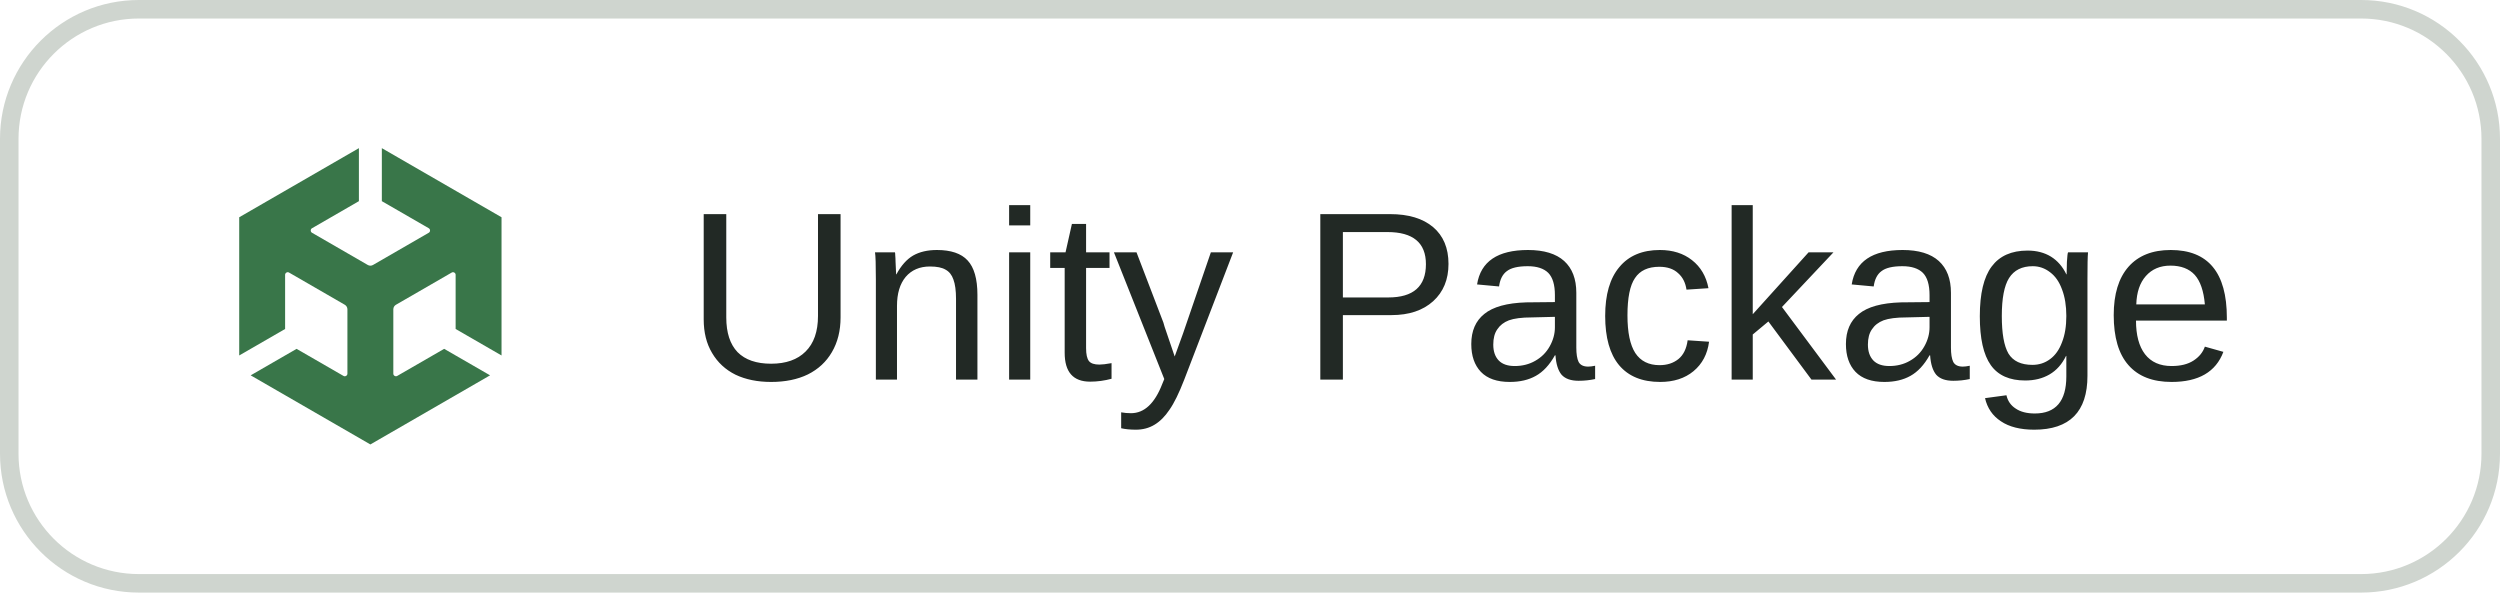
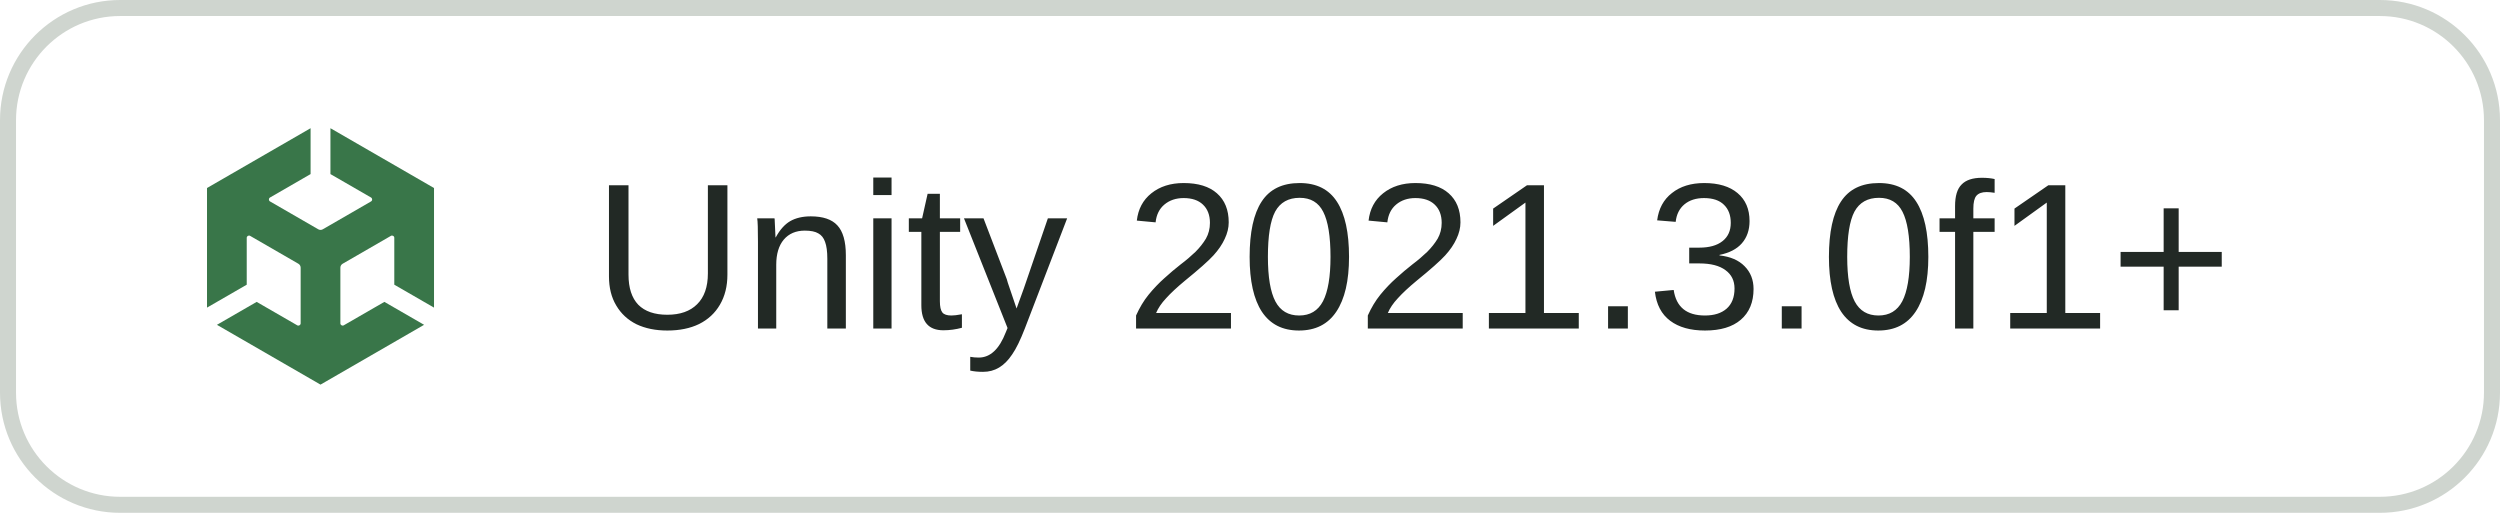
- <svg xmlns="http://www.w3.org/2000/svg" width="135" height="32" viewBox="0 0 135 32" role="img" aria-label="Unity Package" font-family="-apple-system,BlinkMacSystemFont,Segoe UI,Arial,sans-serif" font-size="13" font-weight="500">
+ <svg xmlns="http://www.w3.org/2000/svg" width="156" height="32" viewBox="0 0 156 32" role="img" aria-label="Unity 2021.3.0f1+" font-family="-apple-system,BlinkMacSystemFont,Segoe UI,Arial,sans-serif" font-size="13" font-weight="500">
  <style>
    .outline { fill: none; stroke: #cfd5cf; }
    .text { fill: #222925; }
    .green { fill: #397649; }
    .gold { fill: #7c5b12; }
    .shield { fill: none; stroke: #636a66; }
    @media (prefers-color-scheme: dark) {
      .outline { stroke: #363d38; }
      .text { fill: #e5e9e5; }
      .green { fill: #89c99a; }
      .gold { fill: #d7bd77; }
      .shield { stroke: #aeb8b0; }
    }
  </style>
-   <rect class="outline" x="0.5" y="0.5" width="134" height="31" rx="7" />
+   <rect class="outline" x="0.5" y="0.5" width="155" height="31" rx="7" />
  <path class="green" transform="translate(12 8) scale(0.6666667)" d="m12.929 4.294 3.8 2.193c.137.077.141.29 0 .367l-4.515 2.608a.419.419 0 0 1-.425 0L7.274 6.854c-.139-.074-.141-.293 0-.367l3.797-2.193V0L1.376 5.598V16.793l3.718-2.146v-4.386c-.003-.157.181-.268.318-.184l4.515 2.608a.425.425 0 0 1 .214.368v5.213c.003.157-.181.268-.318.184l-3.8-2.193-3.718 2.146L12 24l9.695-5.598-3.718-2.146-3.8 2.193c-.134.082-.323-.025-.318-.184V13.053c0-.157.087-.296.214-.368l4.515-2.608c.134-.082.323.022.318.184v4.386l3.718 2.146V5.598L12.929 0Z" />
-   <text class="text" x="37" y="20.5">Unity Package</text>
+   <text class="text" x="37" y="20.5">Unity 2021.3.0f1+</text>
</svg>
